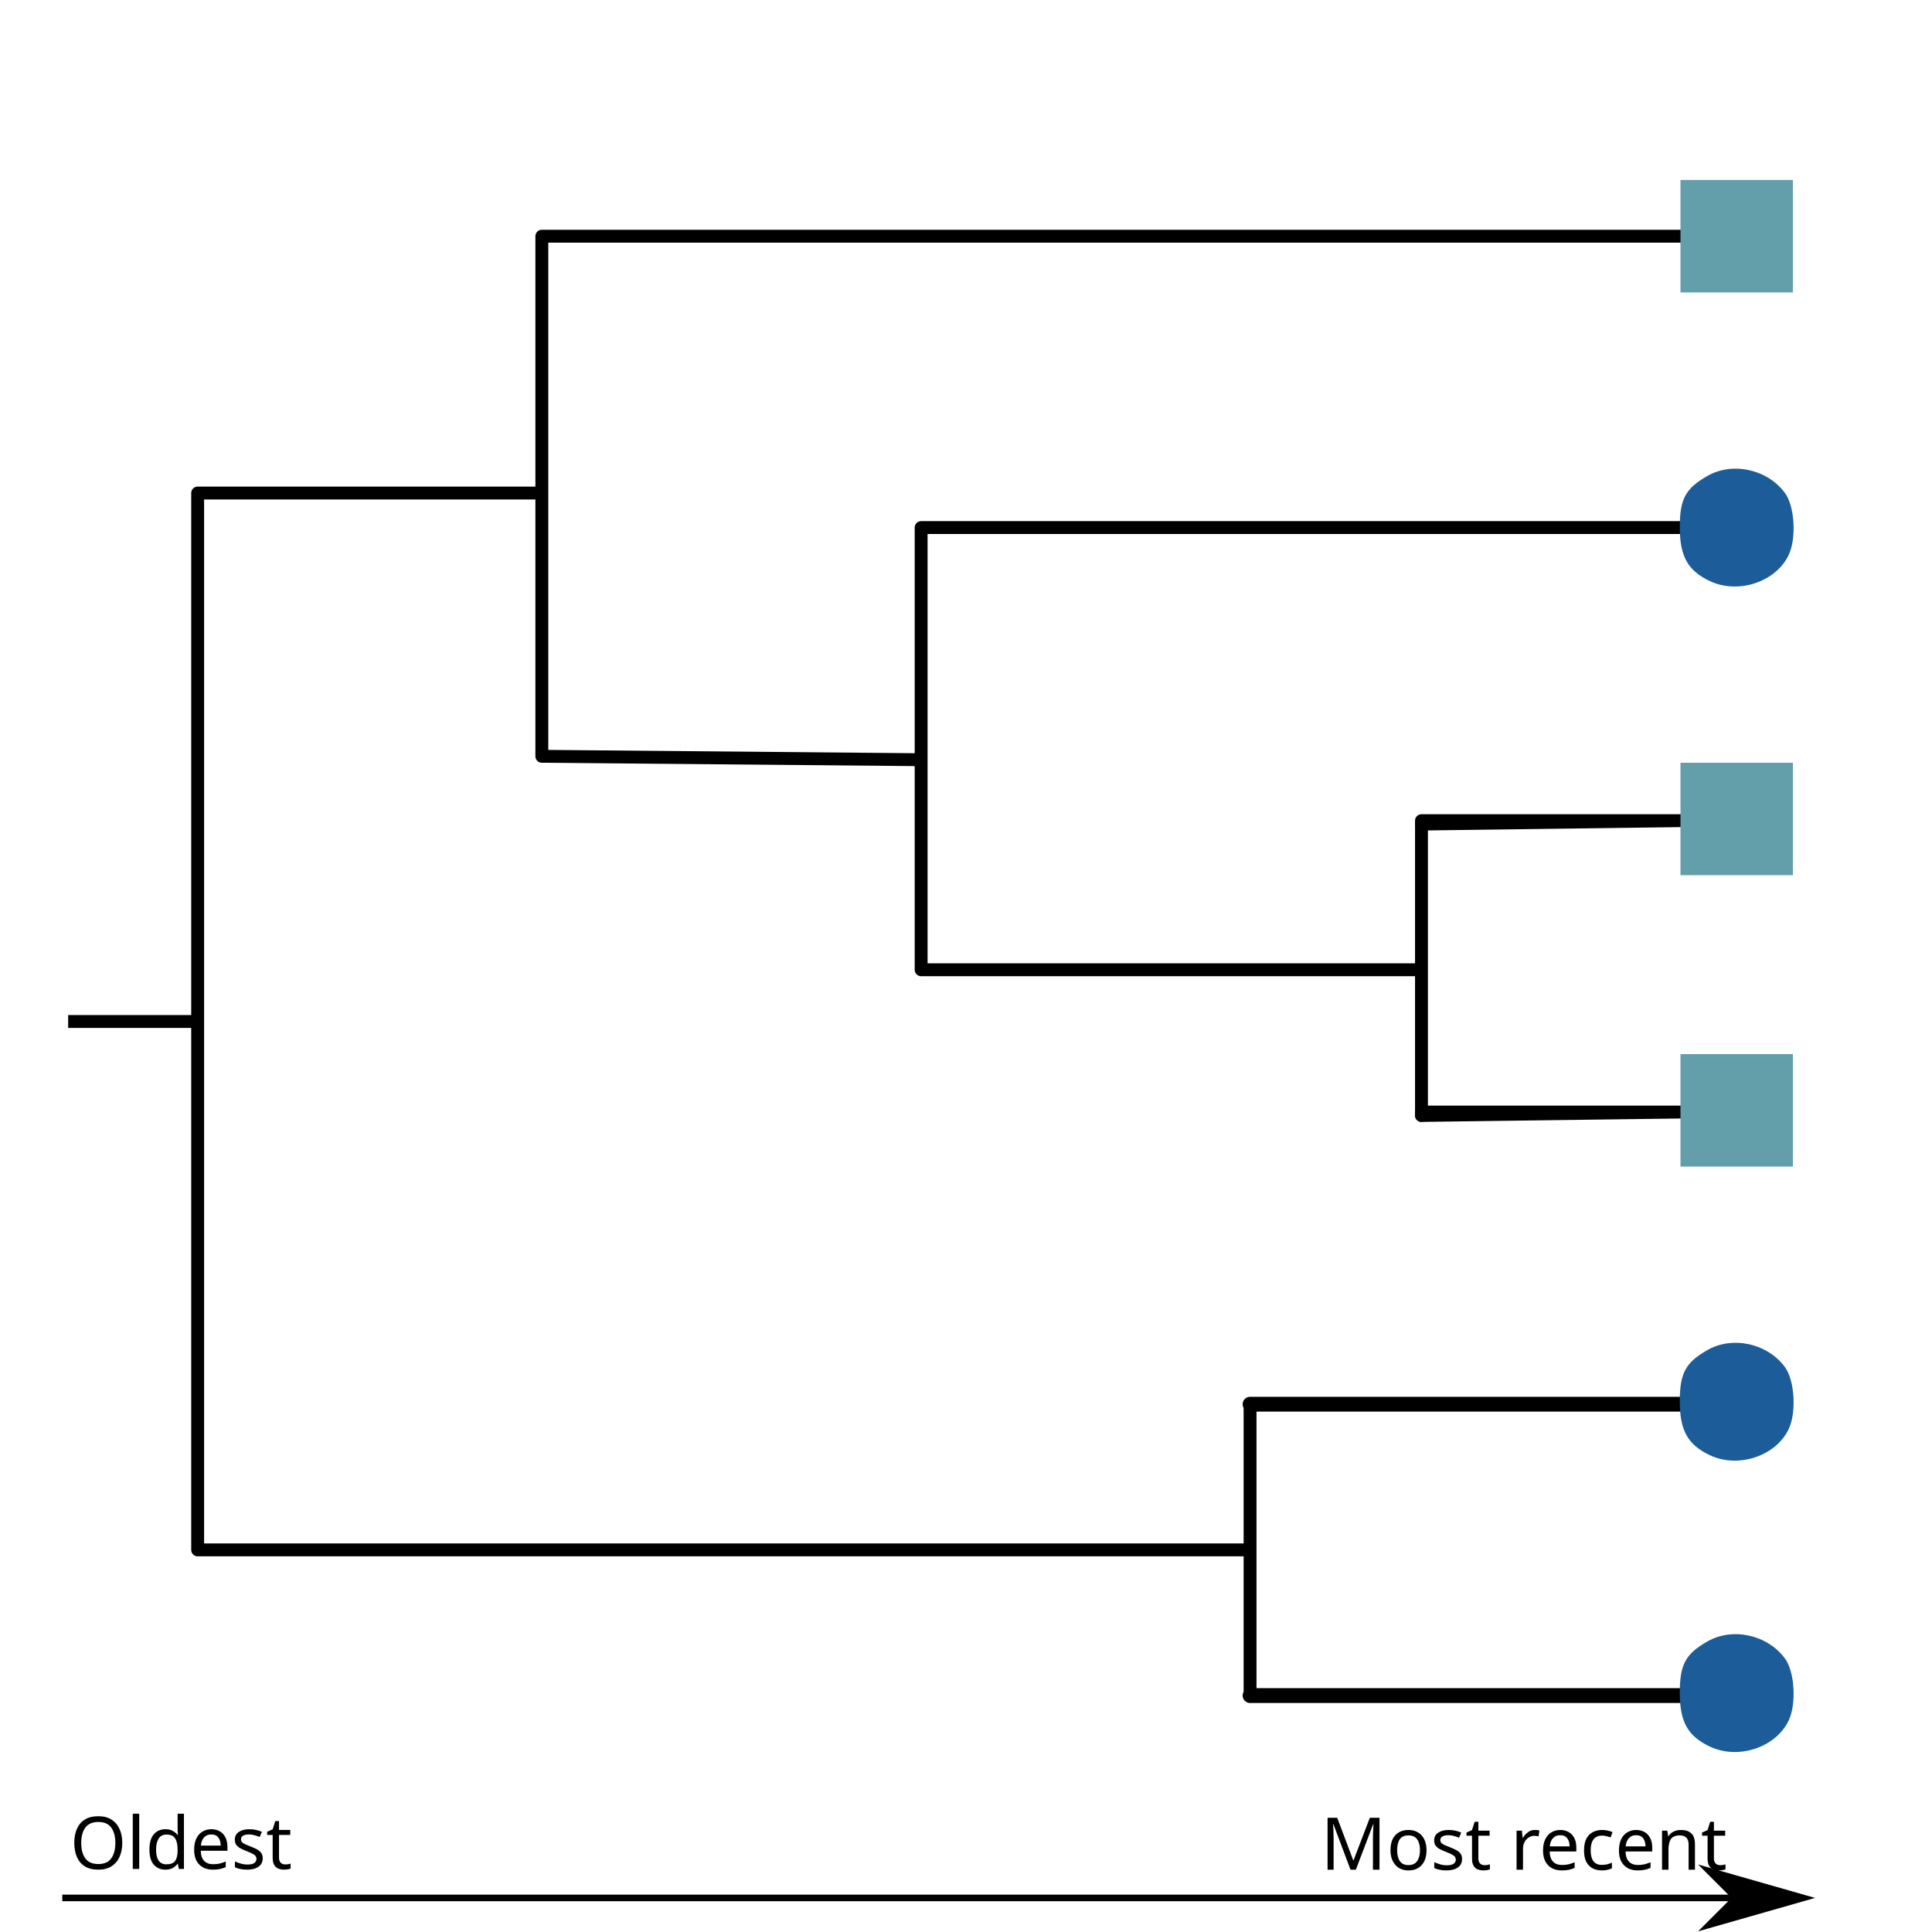
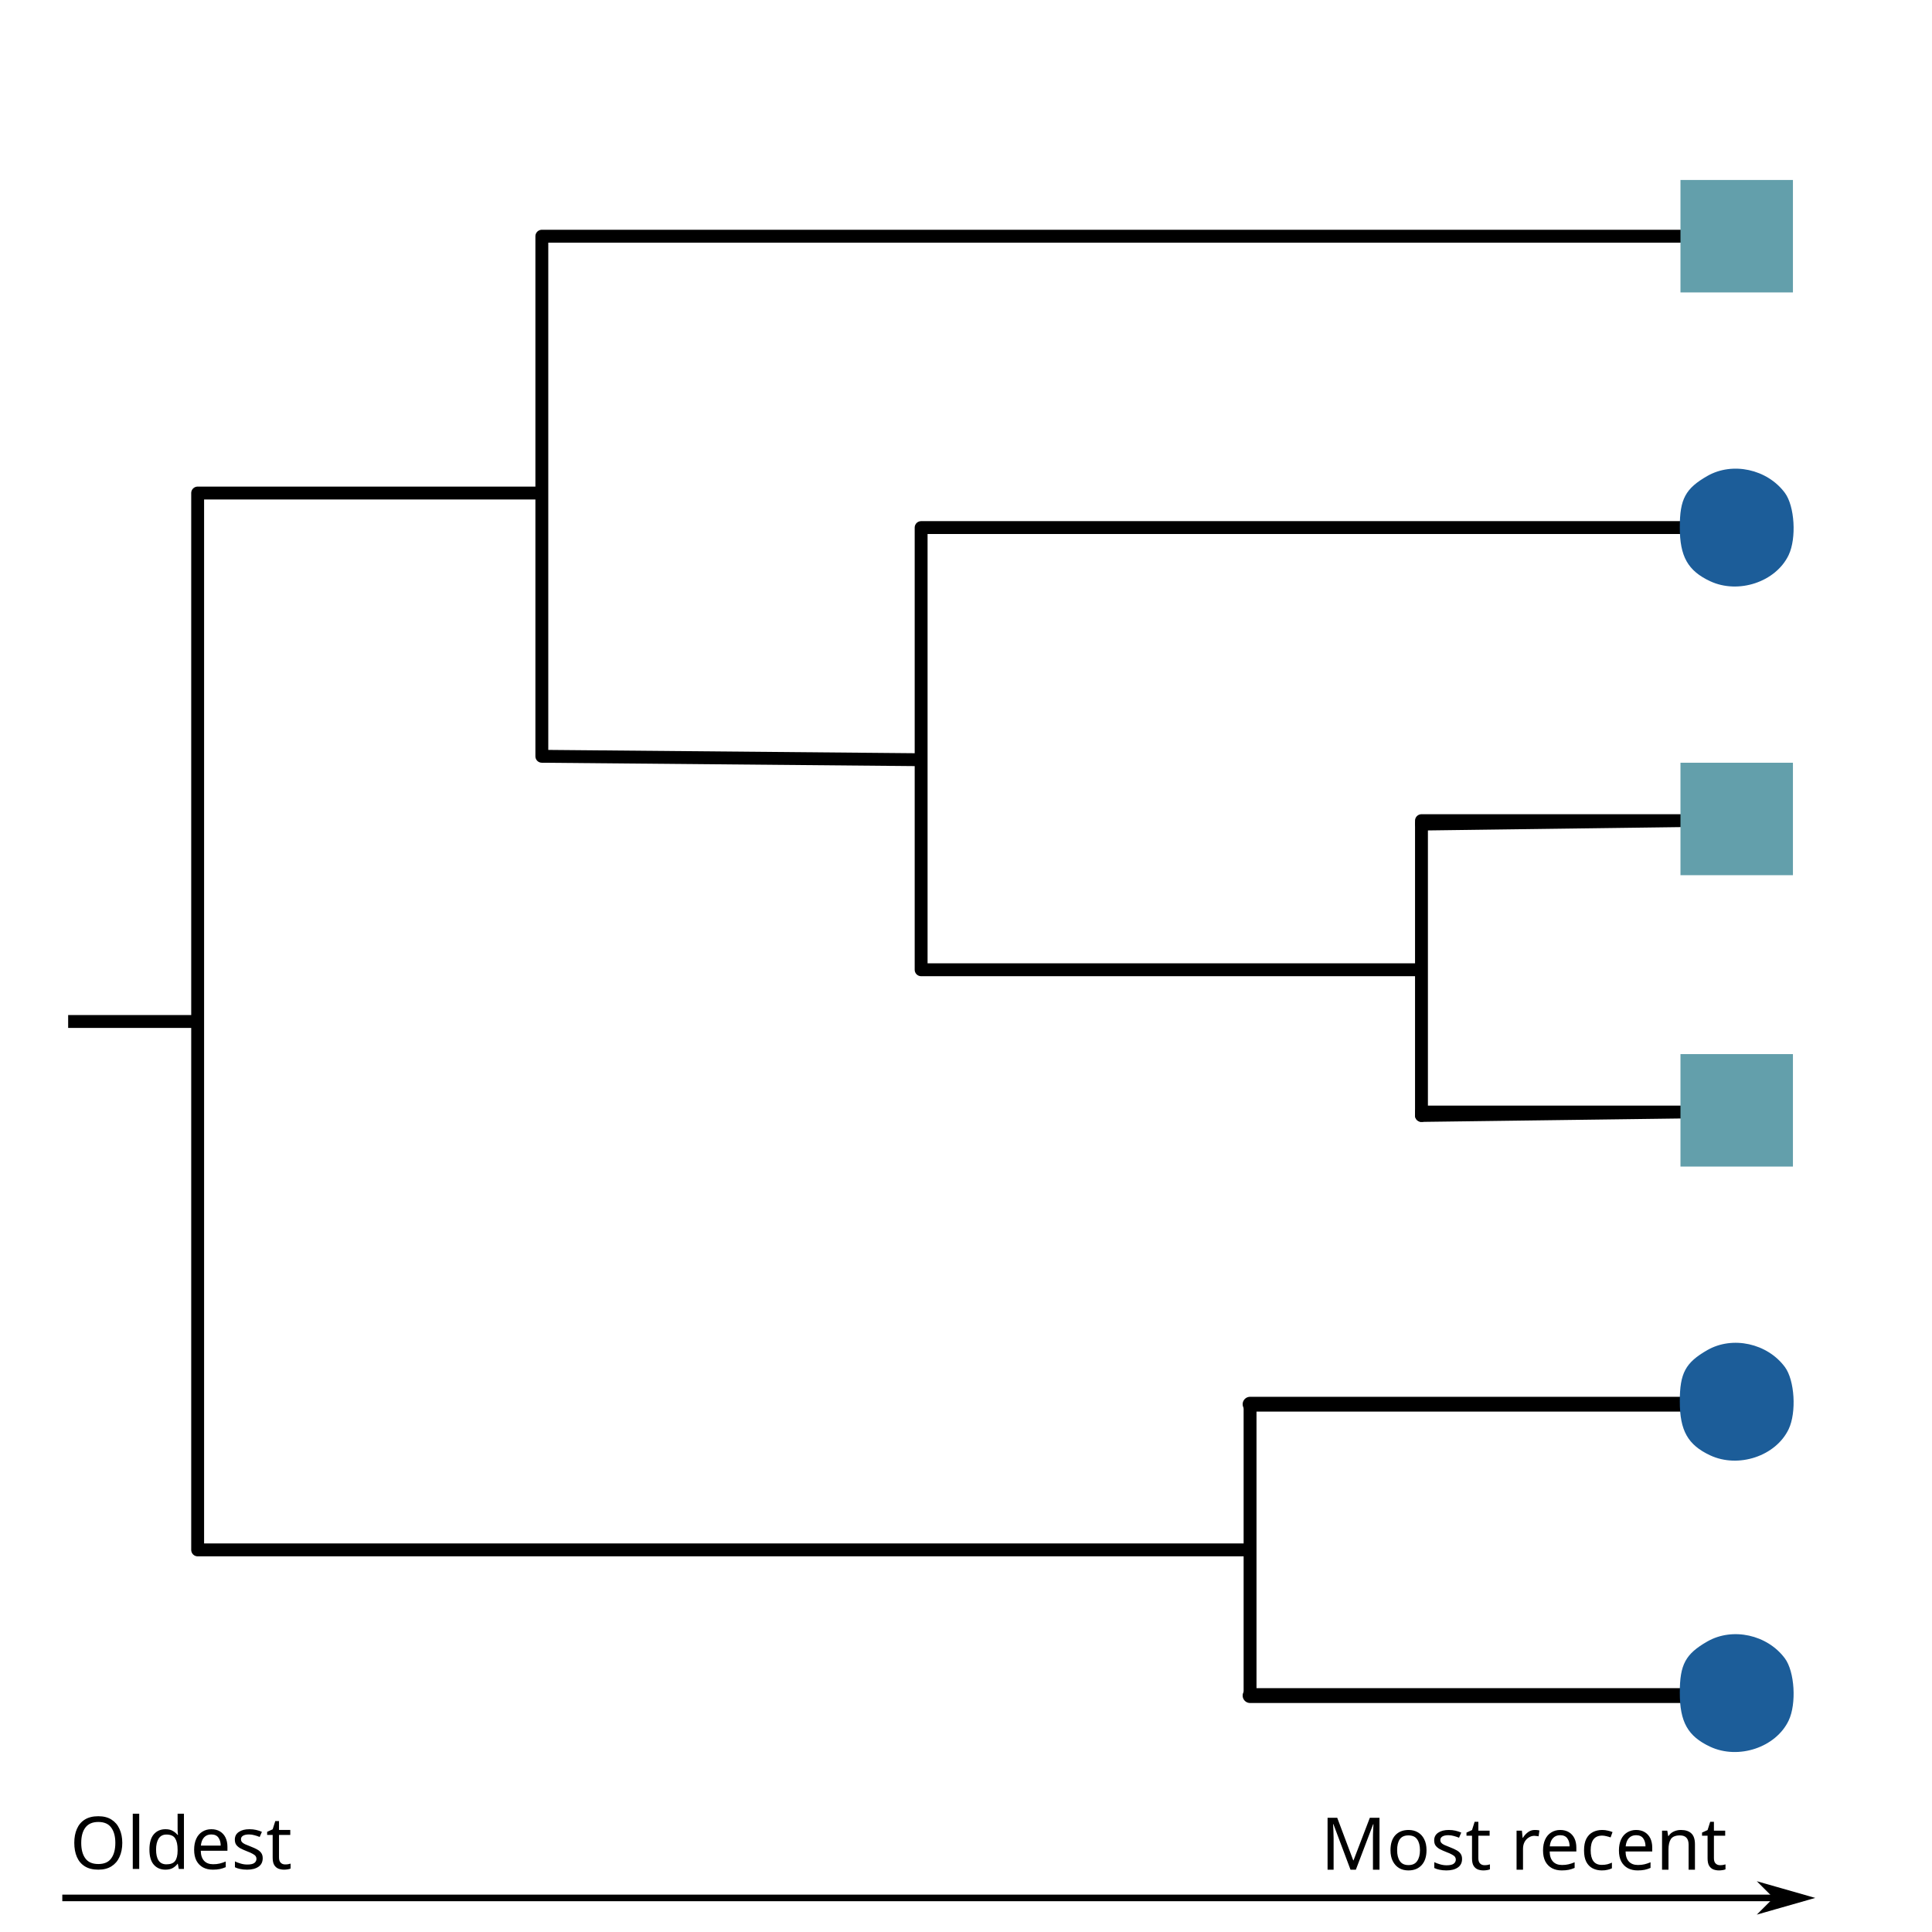
<svg xmlns="http://www.w3.org/2000/svg" width="300mm" height="300mm" viewBox="0 0 300 300" version="1.1" id="svg8" xml:space="preserve">
  <defs id="defs2">
+     <marker orient="auto" refY="0.0" refX="0.0" id="Arrow1Mstart" style="overflow:visible">
+       <path id="path1218" d="M 0.0,0.0 L 5.0,-5.0 L -12.5,0.0 L 5.0,5.0 L 0.0,0.0 z " style="fill-rule:evenodd;stroke:#000000;stroke-width:1pt;stroke-opacity:1;fill:#000000;fill-opacity:1" transform="scale(0.4) translate(10,0)" />
+     </marker>
    <marker orient="auto" refY="0.0" refX="0.0" id="marker1765" style="overflow:visible">
      <path id="path1763" d="M 0.0,0.0 L 5.0,-5.0 L -12.5,0.0 L 5.0,5.0 L 0.0,0.0 z " style="fill-rule:evenodd;stroke:#000000;stroke-width:1pt;stroke-opacity:1;fill:#000000;fill-opacity:1" transform="scale(0.8) translate(12.5,0)" />
    </marker>
    <marker orient="auto" refY="0.0" refX="0.0" id="StopS" style="overflow:visible">
      <path id="path1042" d="M 0.0,5.65 L 0.0,-5.65" style="fill:none;fill-opacity:0.75;fill-rule:evenodd;stroke:#000000;stroke-width:1pt;stroke-opacity:1" transform="scale(0.2)" />
    </marker>
    <marker orient="auto" refY="0.0" refX="0.0" id="StopM" style="overflow:visible">
      <path id="path1039" d="M 0.0,5.65 L 0.0,-5.65" style="fill:none;fill-opacity:0.75;fill-rule:evenodd;stroke:#000000;stroke-width:1pt;stroke-opacity:1" transform="scale(0.4)" />
    </marker>
    <marker orient="auto" refY="0.0" refX="0.0" id="Tail" style="overflow:visible">
      <g id="g915" transform="scale(-1.2)" style="stroke:#000000;stroke-opacity:1;fill:#000000;fill-opacity:1">
        <path id="path903" d="M -3.805,-3.959 L 0.544,0" style="fill:#000000;fill-rule:evenodd;stroke:#000000;stroke-width:0.8;stroke-linecap:round;stroke-opacity:1;fill-opacity:1" />
        <path id="path905" d="M -1.287,-3.959 L 3.062,0" style="fill:#000000;fill-rule:evenodd;stroke:#000000;stroke-width:0.8;stroke-linecap:round;stroke-opacity:1;fill-opacity:1" />
        <path id="path907" d="M 1.305,-3.959 L 5.654,0" style="fill:#000000;fill-rule:evenodd;stroke:#000000;stroke-width:0.8;stroke-linecap:round;stroke-opacity:1;fill-opacity:1" />
        <path id="path909" d="M -3.805,4.178 L 0.544,0.22" style="fill:#000000;fill-rule:evenodd;stroke:#000000;stroke-width:0.8;stroke-linecap:round;stroke-opacity:1;fill-opacity:1" />
        <path id="path911" d="M -1.287,4.178 L 3.062,0.22" style="fill:#000000;fill-rule:evenodd;stroke:#000000;stroke-width:0.8;stroke-linecap:round;stroke-opacity:1;fill-opacity:1" />
        <path id="path913" d="M 1.305,4.178 L 5.654,0.22" style="fill:#000000;fill-rule:evenodd;stroke:#000000;stroke-width:0.8;stroke-linecap:round;stroke-opacity:1;fill-opacity:1" />
      </g>
    </marker>
    <marker orient="auto" refY="0.0" refX="0.0" id="Arrow1Lstart" style="overflow:visible">
      <path id="path867" d="M 0.0,0.0 L 5.0,-5.0 L -12.5,0.0 L 5.0,5.0 L 0.0,0.0 z " style="fill-rule:evenodd;stroke:#000000;stroke-width:1pt;stroke-opacity:1;fill:#000000;fill-opacity:1" transform="scale(0.8) translate(12.5,0)" />
    </marker>
    <marker orient="auto" refY="0.0" refX="0.0" id="StopL" style="overflow:visible">
      <path id="path1036" d="M 0.0,5.65 L 0.0,-5.65" style="fill:none;fill-opacity:0.75;fill-rule:evenodd;stroke:#000000;stroke-width:1pt;stroke-opacity:1" transform="scale(0.8)" />
    </marker>
    <clipPath clipPathUnits="userSpaceOnUse" id="clipPath4344">
      <rect style="fill:#00ff00;fill-opacity:0.415;stroke:none;stroke-width:0.265;stroke-dasharray:none" id="rect4346" width="448.295" height="200.263" x="30.506" y="54.441" />
    </clipPath>
  </defs>
  <g id="layer1" transform="translate(0,3.000061)">
    <flowRoot xml:space="preserve" id="flowRoot18" style="font-style:normal;font-variant:normal;font-weight:500;font-stretch:normal;font-size:40px;line-height:1.25;font-family:'CMU Sans Serif';-inkscape-font-specification:'CMU Sans Serif, Medium';font-variant-ligatures:normal;font-variant-caps:normal;font-variant-numeric:normal;font-feature-settings:normal;text-align:start;letter-spacing:0px;word-spacing:0px;writing-mode:lr-tb;text-anchor:start;fill:#000000;fill-opacity:1;stroke:none">
      <flowRegion id="flowRegion20" style="font-style:normal;font-variant:normal;font-weight:500;font-stretch:normal;font-size:40px;font-family:'CMU Sans Serif';-inkscape-font-specification:'CMU Sans Serif, Medium';font-variant-ligatures:normal;font-variant-caps:normal;font-variant-numeric:normal;font-feature-settings:normal;text-align:start;writing-mode:lr-tb;text-anchor:start">
        <rect id="rect22" width="1310" height="318" x="354" y="142" style="font-style:normal;font-variant:normal;font-weight:500;font-stretch:normal;font-size:40px;font-family:'CMU Sans Serif';-inkscape-font-specification:'CMU Sans Serif, Medium';font-variant-ligatures:normal;font-variant-caps:normal;font-variant-numeric:normal;font-feature-settings:normal;text-align:start;writing-mode:lr-tb;text-anchor:start" />
      </flowRegion>
      <flowPara id="flowPara24" />
    </flowRoot>
    <flowRoot xml:space="preserve" id="flowRoot4050" style="font-style:normal;font-variant:normal;font-weight:500;font-stretch:normal;font-size:48px;line-height:1.25;font-family:'CMU Sans Serif';-inkscape-font-specification:'CMU Sans Serif, Medium';font-variant-ligatures:normal;font-variant-caps:normal;font-variant-numeric:normal;font-feature-settings:normal;text-align:start;letter-spacing:0px;word-spacing:0px;writing-mode:lr-tb;text-anchor:start;fill:#000000;fill-opacity:1;stroke:none">
      <flowRegion id="flowRegion4052">
        <rect id="rect4054" width="528" height="114" x="716" y="168" />
      </flowRegion>
      <flowPara id="flowPara4056" />
    </flowRoot>
    <path style="fill:none;stroke:#000000;stroke-width:2;stroke-linecap:butt;stroke-linejoin:round;stroke-miterlimit:4;stroke-dasharray:none;stroke-opacity:1" d="m 260.943,169.678 h -40.217 v 0.529 z" id="path5059" />
    <path style="fill:none;stroke:#000000;stroke-width:2.301;stroke-linecap:butt;stroke-linejoin:round;stroke-miterlimit:4;stroke-dasharray:none;stroke-opacity:1" d="m 265.547,215.045 h -71.438 z" id="path5061" />
    <path style="fill:none;stroke:#000000;stroke-width:2;stroke-linecap:butt;stroke-linejoin:round;stroke-miterlimit:4;stroke-dasharray:none;stroke-opacity:1" d="m 260.943,124.433 h -40.217 v 0.529 z" id="path5059-5" />
    <path style="fill:none;stroke:#000000;stroke-width:2.301;stroke-linecap:butt;stroke-linejoin:round;stroke-miterlimit:4;stroke-dasharray:none;stroke-opacity:1" d="m 265.547,260.29 h -71.438 z" id="path5061-1" />
    <path style="fill:none;stroke:#000000;stroke-width:2;stroke-linecap:butt;stroke-linejoin:round;stroke-miterlimit:4;stroke-dasharray:none;stroke-opacity:1" d="M 220.726,147.584 H 143.033 V 78.923 h 126.641" id="path5142-1" />
    <path style="fill:none;stroke:#000000;stroke-width:2;stroke-linecap:butt;stroke-linejoin:round;stroke-miterlimit:4;stroke-dasharray:none;stroke-opacity:1" d="M 142.875,114.967 84.137,114.437 V 33.679 H 269.674" id="path5180" />
    <path transform="translate(0,-3.000061)" style="fill:none;stroke:#000000;stroke-width:2;stroke-linecap:butt;stroke-linejoin:round;stroke-miterlimit:4;stroke-dasharray:none;stroke-opacity:1" d="m 220.726,127.962 v 45.245 z" id="path5100" />
    <path style="fill:none;stroke:#000000;stroke-width:2;stroke-linecap:butt;stroke-linejoin:round;stroke-opacity:1;stroke-miterlimit:4;stroke-dasharray:none" d="m 194.109,218.045 v 45.245" id="path5102" transform="translate(0,-3.000061)" />
    <path transform="translate(0,-3.000061)" style="fill:none;stroke:#000000;stroke-width:2;stroke-linecap:butt;stroke-linejoin:round;stroke-miterlimit:4;stroke-dasharray:none;stroke-opacity:1" d="M 84.387,76.559 H 30.692 V 240.667 H 194.109" id="path5221" />
    <path transform="translate(0,-3.000061)" style="fill:none;stroke:#000000;stroke-width:2;stroke-linecap:butt;stroke-linejoin:round;stroke-opacity:1;stroke-miterlimit:4;stroke-dasharray:none" d="M 30.692,158.613 H 10.583" id="path5238" />
    <path style="fill:#1c5d99;fill-opacity:0;stroke:#1c5d99;stroke-width:3.78;stroke-linecap:butt;stroke-linejoin:miter;stroke-miterlimit:4;stroke-dasharray:none;stroke-dashoffset:0;stroke-opacity:0;paint-order:normal" d="m 1008.54,1026.54 c -4.919,-1.508 -11.757,-5.801 -15.231,-9.56 -3.224,-3.489 -6.283,-10.606 -6.283,-14.617 v -3.003 H 860.216 c -69.745,0 -127.654,-0.324 -128.686,-0.72 -1.663,-0.638 -1.876,-5.566 -1.876,-43.291 V 912.78 H 683.992 638.329 v -3.558 -3.558 h 45.648 45.648 l 0.311,-42.401 0.311,-42.401 127.775,-0.302 127.775,-0.302 0.546,-2.663 c 0.3,-1.465 0.845,-4.531 1.211,-6.814 1.018,-6.356 4.681,-11.357 11.759,-16.057 8.806,-5.847 18.883,-7.608 28.107,-4.912 7.966,2.328 15.437,7.159 19.419,12.556 5.927,8.033 6.968,26.92 2.014,36.533 -11.792,22.883 -49.147,23.471 -59.579,0.939 -1.208,-2.609 -2.208,-6.212 -2.223,-8.006 l -0.026,-3.262 H 861.89 736.754 l 0.305,80.948 0.305,80.948 123.868,0.302 c 98.311,0.24 124.063,-0.005 124.813,-1.186 0.52,-0.818 0.965,-3.089 0.989,-5.046 0.22,-17.701 26.644,-30.46 45.683,-22.058 7.013,3.095 14.253,9.773 16.842,15.534 2.765,6.152 2.739,25.334 -0.041,30.965 -5.171,10.47 -16.389,17.526 -29.102,18.303 -4.34,0.265 -9.684,-0.067 -11.876,-0.74 z" id="path6051" transform="matrix(0.2645833,0,0,0.2645833,0,-3.000061)" />
    <path style="fill:#1c5d99;fill-opacity:0;stroke:#1c5d99;stroke-width:4.483;stroke-linecap:butt;stroke-linejoin:miter;stroke-miterlimit:4;stroke-dasharray:none;stroke-dashoffset:0;stroke-opacity:0;paint-order:normal" d="m 1008.54,1026.54 c -4.919,-1.508 -11.757,-5.801 -15.231,-9.56 -3.224,-3.489 -6.283,-10.606 -6.283,-14.617 v -3.003 H 860.216 c -69.745,0 -127.654,-0.324 -128.686,-0.72 -1.663,-0.638 -1.876,-5.566 -1.876,-43.291 V 912.78 H 683.992 638.329 v -3.558 -3.558 h 45.648 45.648 l 0.311,-42.401 0.311,-42.401 127.775,-0.302 127.775,-0.302 0.546,-2.663 c 0.3,-1.465 0.845,-4.531 1.211,-6.814 1.018,-6.356 4.681,-11.357 11.759,-16.057 8.806,-5.847 18.883,-7.608 28.107,-4.912 7.966,2.328 15.437,7.159 19.419,12.556 5.927,8.033 6.968,26.92 2.014,36.533 -11.792,22.883 -49.147,23.471 -59.579,0.939 -1.208,-2.609 -2.208,-6.212 -2.223,-8.006 l -0.026,-3.262 H 861.89 736.754 l 0.305,80.948 0.305,80.948 123.868,0.302 c 98.311,0.24 124.063,-0.005 124.813,-1.186 0.52,-0.818 0.965,-3.089 0.989,-5.046 0.22,-17.701 26.644,-30.46 45.683,-22.058 7.013,3.095 14.253,9.773 16.842,15.534 2.765,6.152 2.739,25.334 -0.041,30.965 -5.171,10.47 -16.389,17.526 -29.102,18.303 -4.34,0.265 -9.684,-0.067 -11.876,-0.74 z" id="path6071" transform="matrix(0.2645833,0,0,0.2645833,0,-3.000061)" />
    <path style="fill:#1c5d99;fill-opacity:0;stroke:#1c5d99;stroke-width:3.78;stroke-linecap:butt;stroke-linejoin:miter;stroke-miterlimit:4;stroke-dasharray:none;stroke-dashoffset:0;stroke-opacity:0;paint-order:normal" d="m 1006.587,1025.767 c -11.555,-4.137 -17.842,-11.261 -19.258,-21.825 l -0.613,-4.571 -128.234,-0.302 -128.234,-0.302 -0.311,-42.401 -0.311,-42.401 H 683.977 638.329 v -4.151 -4.151 h 45.648 45.648 l 0.311,-42.401 0.311,-42.401 127.67,-0.302 127.67,-0.302 1.304,-7.407 c 1.475,-8.38 3.528,-11.677 10.701,-17.182 12.703,-9.749 29.558,-9.488 43.537,0.674 13.32,9.683 15.077,37.032 3.169,49.318 -13.574,14.003 -37.656,14.533 -50.39,1.108 -3.724,-3.926 -6.883,-10.9 -6.883,-15.195 v -3.003 H 862.491 737.957 v 81.244 81.244 H 861.826 985.695 l 0.822,-5.634 c 2.24,-15.364 14.707,-25.35 31.94,-25.584 9.785,-0.133 18.87,3.422 25.38,9.932 5.302,5.302 7.317,10.453 8.091,20.676 1.237,16.354 -5.199,28.256 -18.449,34.117 -7.627,3.374 -19.359,3.898 -26.891,1.202 z" id="path6163" transform="matrix(0.2645833,0,0,0.2645833,0,-3.000061)" />
    <path style="fill:#1c5d99;fill-opacity:0;stroke:#1c5d99;stroke-width:4.483;stroke-linecap:butt;stroke-linejoin:miter;stroke-miterlimit:4;stroke-dasharray:none;stroke-dashoffset:0;stroke-opacity:0;paint-order:normal" d="m 1008.54,1026.54 c -4.919,-1.508 -11.757,-5.801 -15.231,-9.56 -3.224,-3.489 -6.283,-10.606 -6.283,-14.617 v -3.003 H 860.216 c -69.745,0 -127.654,-0.324 -128.686,-0.72 -1.663,-0.638 -1.876,-5.566 -1.876,-43.291 V 912.78 H 683.992 638.329 v -3.558 -3.558 h 45.648 45.648 l 0.311,-42.401 0.311,-42.401 127.775,-0.302 127.775,-0.302 0.546,-2.663 c 0.3,-1.465 0.845,-4.531 1.211,-6.814 1.018,-6.356 4.681,-11.357 11.759,-16.057 8.806,-5.847 18.883,-7.608 28.107,-4.912 7.966,2.328 15.437,7.159 19.419,12.556 5.927,8.033 6.968,26.92 2.014,36.533 -11.792,22.883 -49.147,23.471 -59.579,0.939 -1.208,-2.609 -2.208,-6.212 -2.223,-8.006 l -0.026,-3.262 H 861.89 736.754 l 0.305,80.948 0.305,80.948 123.868,0.302 c 98.311,0.24 124.063,-0.005 124.813,-1.186 0.52,-0.818 0.965,-3.089 0.989,-5.046 0.22,-17.701 26.644,-30.46 45.683,-22.058 7.013,3.095 14.253,9.773 16.842,15.534 2.765,6.152 2.739,25.334 -0.041,30.965 -5.171,10.47 -16.389,17.526 -29.102,18.303 -4.34,0.265 -9.684,-0.067 -11.876,-0.74 z" id="path6167" transform="matrix(0.2645833,0,0,0.2645833,0,-3.000061)" />
  </g>
  <g id="layer2" style="opacity:1">
    <rect transform="translate(0,3.000061)" id="rect4170" width="17.462" height="17.462" x="260.943" y="24.947" style="fill:#639fab;fill-opacity:1;stroke-width:0.265" />
    <path transform="translate(0,3.000061)" style="fill:#1c5d99;fill-opacity:1;stroke:none;stroke-width:0.529;stroke-opacity:1" d="m 265.547,222.982 c -3.46,-1.619 -4.71,-3.841 -4.71,-8.375 0,-4.388 0.877,-6.02 4.283,-7.968 3.909,-2.235 9.303,-1.057 12.037,2.63 1.52,2.049 1.824,7.037 0.589,9.641 -1.986,4.185 -7.805,6.128 -12.199,4.072 z" id="path4176" />
    <rect transform="translate(0,3.000061)" id="rect4170-8" width="17.462" height="17.462" x="260.943" y="115.437" style="fill:#639fab;fill-opacity:1;stroke-width:0.265" />
    <rect transform="translate(0,3.000061)" id="rect4170-0" width="17.462" height="17.462" x="260.943" y="160.682" style="fill:#639fab;fill-opacity:1;stroke-width:0.265" />
    <path transform="translate(0,3.000061)" style="fill:#1c5d99;fill-opacity:1;stroke:none;stroke-width:0.529;stroke-opacity:1" d="m 265.547,87.248 c -3.46,-1.619 -4.71,-3.841 -4.71,-8.375 0,-4.388 0.877,-6.02 4.283,-7.968 3.909,-2.235 9.303,-1.057 12.037,2.63 1.52,2.049 1.824,7.037 0.589,9.641 -1.986,4.185 -7.805,6.128 -12.199,4.072 z" id="path4176-1" />
    <path transform="translate(0,3.000061)" style="fill:#1c5d99;fill-opacity:1;stroke:none;stroke-width:0.529;stroke-opacity:1" d="m 265.547,268.227 c -3.46,-1.619 -4.71,-3.841 -4.71,-8.375 0,-4.388 0.877,-6.02 4.283,-7.968 3.909,-2.235 9.303,-1.057 12.037,2.63 1.52,2.049 1.824,7.037 0.589,9.641 -1.986,4.185 -7.805,6.128 -12.199,4.072 z" id="path4176-0" />
-     <path style="fill:none;stroke:#000000;stroke-width:1.022;stroke-linecap:butt;stroke-linejoin:miter;stroke-miterlimit:4;stroke-dasharray:none;stroke-opacity:1;marker-start:url(#Arrow1Lstart)" d="M 279.862,294.708 H 9.674" id="path1957" />
+     <path style="fill:none;stroke:#000000;stroke-width:1.022;stroke-linecap:butt;stroke-linejoin:miter;stroke-miterlimit:4;stroke-dasharray:none;stroke-opacity:1;marker-start:url(#Arrow1Mstart)" d="M 279.862,294.708 H 9.674" id="path1957" />
    <text xml:space="preserve" style="font-style:normal;font-variant:normal;font-weight:500;font-stretch:normal;font-size:11.289px;line-height:1.25;font-family:'CMU Sans Serif';-inkscape-font-specification:'CMU Sans Serif, Medium';font-variant-ligatures:normal;font-variant-caps:normal;font-variant-numeric:normal;font-feature-settings:normal;text-align:start;letter-spacing:0px;word-spacing:0px;writing-mode:lr-tb;text-anchor:start;fill:#000000;fill-opacity:1;stroke:none;stroke-width:0.265" x="10.848" y="290.21" id="text2825">
      <tspan id="tspan2823" x="10.848" y="290.21" style="font-style:normal;font-variant:normal;font-weight:500;font-stretch:normal;font-size:11.289px;font-family:'CMU Sans Serif';-inkscape-font-specification:'CMU Sans Serif, Medium';font-variant-ligatures:normal;font-variant-caps:normal;font-variant-numeric:normal;font-feature-settings:normal;text-align:start;writing-mode:lr-tb;text-anchor:start;stroke-width:0.265">Oldest</tspan>
    </text>
    <text xml:space="preserve" style="font-style:normal;font-variant:normal;font-weight:500;font-stretch:normal;font-size:11.289px;line-height:1.25;font-family:'CMU Sans Serif';-inkscape-font-specification:'CMU Sans Serif, Medium';font-variant-ligatures:normal;font-variant-caps:normal;font-variant-numeric:normal;font-feature-settings:normal;text-align:start;letter-spacing:0px;word-spacing:0px;writing-mode:lr-tb;text-anchor:start;fill:#000000;fill-opacity:1;stroke:none;stroke-width:0.265" x="205.052" y="290.332" id="text2829">
      <tspan id="tspan2827" x="205.052" y="290.332" style="font-style:normal;font-variant:normal;font-weight:500;font-stretch:normal;font-size:11.289px;font-family:'CMU Sans Serif';-inkscape-font-specification:'CMU Sans Serif, Medium';font-variant-ligatures:normal;font-variant-caps:normal;font-variant-numeric:normal;font-feature-settings:normal;text-align:start;writing-mode:lr-tb;text-anchor:start;stroke-width:0.265">Most recent</tspan>
    </text>
  </g>
  <path style="fill:#1c5d99;fill-opacity:0;stroke:#1c5d99;stroke-width:5.316;stroke-linecap:butt;stroke-linejoin:miter;stroke-miterlimit:4;stroke-dasharray:none;stroke-dashoffset:0;stroke-opacity:0;paint-order:normal" d="m 1007.621,342.187 c -6.186,-1.793 -14.937,-8.485 -17.405,-13.31 -1.272,-2.486 -2.579,-6.889 -2.905,-9.785 l -0.593,-5.265 H 812.523 638.329 v -4.147 -4.147 l 174.052,-0.3 174.052,-0.3 0.312,-2.965 c 1.145,-10.9 9.069,-20.457 20.069,-24.205 16.664,-5.678 36.48,1.95 42.499,16.358 3.031,7.255 3.586,19.271 1.26,27.273 -4.701,16.171 -24.997,25.997 -42.951,20.794 z" id="path6019" transform="scale(0.2645833)" />
  <path style="fill:#1c5d99;fill-opacity:0;stroke:#1c5d99;stroke-width:5.316;stroke-linecap:butt;stroke-linejoin:miter;stroke-miterlimit:4;stroke-dasharray:none;stroke-dashoffset:0;stroke-opacity:0;paint-order:normal" d="m 1007.621,342.187 c -6.186,-1.793 -14.937,-8.485 -17.405,-13.31 -1.272,-2.486 -2.579,-6.889 -2.905,-9.785 l -0.593,-5.265 H 812.523 638.329 v -4.147 -4.147 l 174.052,-0.3 174.052,-0.3 0.312,-2.965 c 1.145,-10.9 9.069,-20.457 20.069,-24.205 16.664,-5.678 36.48,1.95 42.499,16.358 3.031,7.255 3.586,19.271 1.26,27.273 -4.701,16.171 -24.997,25.997 -42.951,20.794 z" id="path6021" transform="scale(0.2645833)" />
  <path style="fill:#1c5d99;fill-opacity:0;stroke:#1c5d99;stroke-width:5.316;stroke-linecap:butt;stroke-linejoin:miter;stroke-miterlimit:4;stroke-dasharray:none;stroke-dashoffset:0;stroke-opacity:0;paint-order:normal" d="m 1007.621,342.187 c -6.186,-1.793 -14.937,-8.485 -17.405,-13.31 -1.272,-2.486 -2.579,-6.889 -2.905,-9.785 l -0.593,-5.265 H 812.523 638.329 v -4.147 -4.147 l 174.052,-0.3 174.052,-0.3 0.312,-2.965 c 1.145,-10.9 9.069,-20.457 20.069,-24.205 16.664,-5.678 36.48,1.95 42.499,16.358 3.031,7.255 3.586,19.271 1.26,27.273 -4.701,16.171 -24.997,25.997 -42.951,20.794 z" id="path6023" transform="scale(0.2645833)" />
  <path style="fill:#1c5d99;fill-opacity:0;stroke:#1c5d99;stroke-width:5.316;stroke-linecap:butt;stroke-linejoin:miter;stroke-miterlimit:4;stroke-dasharray:none;stroke-dashoffset:0;stroke-opacity:0;paint-order:normal" d="m 1007.621,342.187 c -6.186,-1.793 -14.937,-8.485 -17.405,-13.31 -1.272,-2.486 -2.579,-6.889 -2.905,-9.785 l -0.593,-5.265 H 812.523 638.329 v -4.147 -4.147 l 174.052,-0.3 174.052,-0.3 0.312,-2.965 c 1.145,-10.9 9.069,-20.457 20.069,-24.205 16.664,-5.678 36.48,1.95 42.499,16.358 3.031,7.255 3.586,19.271 1.26,27.273 -4.701,16.171 -24.997,25.997 -42.951,20.794 z" id="path6025" transform="scale(0.2645833)" />
  <path style="fill:#1c5d99;fill-opacity:0;stroke:#1c5d99;stroke-width:5.316;stroke-linecap:butt;stroke-linejoin:miter;stroke-miterlimit:4;stroke-dasharray:none;stroke-dashoffset:0;stroke-opacity:0;paint-order:normal" d="m 1007.621,342.187 c -6.186,-1.793 -14.937,-8.485 -17.405,-13.31 -1.272,-2.486 -2.579,-6.889 -2.905,-9.785 l -0.593,-5.265 H 812.523 638.329 v -4.147 -4.147 l 174.052,-0.3 174.052,-0.3 0.312,-2.965 c 1.145,-10.9 9.069,-20.457 20.069,-24.205 16.664,-5.678 36.48,1.95 42.499,16.358 3.031,7.255 3.586,19.271 1.26,27.273 -4.701,16.171 -24.997,25.997 -42.951,20.794 z" id="path6027" transform="scale(0.2645833)" />
  <path style="fill:#1c5d99;fill-opacity:0;stroke:#1c5d99;stroke-width:5.316;stroke-linecap:butt;stroke-linejoin:miter;stroke-miterlimit:4;stroke-dasharray:none;stroke-dashoffset:0;stroke-opacity:0;paint-order:normal" d="m 1007.621,342.187 c -6.186,-1.793 -14.937,-8.485 -17.405,-13.31 -1.272,-2.486 -2.579,-6.889 -2.905,-9.785 l -0.593,-5.265 H 812.523 638.329 v -4.147 -4.147 l 174.052,-0.3 174.052,-0.3 0.312,-2.965 c 1.145,-10.9 9.069,-20.457 20.069,-24.205 16.664,-5.678 36.48,1.95 42.499,16.358 3.031,7.255 3.586,19.271 1.26,27.273 -4.701,16.171 -24.997,25.997 -42.951,20.794 z" id="path6029" transform="scale(0.2645833)" />
  <path style="fill:#1c5d99;fill-opacity:0;stroke:#1c5d99;stroke-width:5.316;stroke-linecap:butt;stroke-linejoin:miter;stroke-miterlimit:4;stroke-dasharray:none;stroke-dashoffset:0;stroke-opacity:0;paint-order:normal" d="m 1007.621,342.187 c -6.186,-1.793 -14.937,-8.485 -17.405,-13.31 -1.272,-2.486 -2.579,-6.889 -2.905,-9.785 l -0.593,-5.265 H 812.523 638.329 v -4.147 -4.147 l 174.052,-0.3 174.052,-0.3 0.312,-2.965 c 1.145,-10.9 9.069,-20.457 20.069,-24.205 16.664,-5.678 36.48,1.95 42.499,16.358 3.031,7.255 3.586,19.271 1.26,27.273 -4.701,16.171 -24.997,25.997 -42.951,20.794 z" id="path6031" transform="scale(0.2645833)" />
  <path style="fill:#1c5d99;fill-opacity:0;stroke:#1c5d99;stroke-width:5.316;stroke-linecap:butt;stroke-linejoin:miter;stroke-miterlimit:4;stroke-dasharray:none;stroke-dashoffset:0;stroke-opacity:0;paint-order:normal" d="m 1007.621,342.187 c -6.186,-1.793 -14.937,-8.485 -17.405,-13.31 -1.272,-2.486 -2.579,-6.889 -2.905,-9.785 l -0.593,-5.265 H 812.523 638.329 v -4.147 -4.147 l 174.052,-0.3 174.052,-0.3 0.312,-2.965 c 1.145,-10.9 9.069,-20.457 20.069,-24.205 16.664,-5.678 36.48,1.95 42.499,16.358 3.031,7.255 3.586,19.271 1.26,27.273 -4.701,16.171 -24.997,25.997 -42.951,20.794 z" id="path6033" transform="scale(0.2645833)" />
  <path style="fill:#1c5d99;fill-opacity:0;stroke:#1c5d99;stroke-width:3.78;stroke-linecap:butt;stroke-linejoin:miter;stroke-miterlimit:4;stroke-dasharray:none;stroke-dashoffset:0;stroke-opacity:0;paint-order:normal" d="m 1007.621,342.187 c -6.186,-1.793 -14.937,-8.485 -17.405,-13.31 -1.272,-2.486 -2.579,-6.889 -2.905,-9.785 l -0.593,-5.265 H 812.523 638.329 v -4.147 -4.147 l 174.052,-0.3 174.052,-0.3 0.312,-2.965 c 1.145,-10.9 9.069,-20.457 20.069,-24.205 16.664,-5.678 36.48,1.95 42.499,16.358 3.031,7.255 3.586,19.271 1.26,27.273 -4.701,16.171 -24.997,25.997 -42.951,20.794 z" id="path6035" transform="scale(0.2645833)" />
  <path style="fill:#1c5d99;fill-opacity:0;stroke:#1c5d99;stroke-width:4.483;stroke-linecap:butt;stroke-linejoin:miter;stroke-miterlimit:4;stroke-dasharray:none;stroke-dashoffset:0;stroke-opacity:0;paint-order:normal" d="M 634.771,999.361 V 916.338 H 398.939 c -227.937,0 -284.171,-0.492 -287.446,-2.515 -1.256,-0.776 -1.617,-29.849 -1.916,-154.592 L 109.209,605.594 H 73.107 37.005 v -6.523 -6.523 h 36.092 36.092 l 0.379,-153.494 c 0.209,-84.422 0.646,-153.749 0.972,-154.061 0.326,-0.312 45.536,-0.96 100.467,-1.44 l 99.874,-0.873 0.347,-73.423 c 0.278,-58.924 0.653,-73.613 1.899,-74.382 3.146,-1.943 44.182,-2.512 181.288,-2.512 H 634.771 V 93.223 c 0,-38.349 0.048,-39.139 2.372,-39.139 2.329,0 2.372,0.791 2.372,43.884 V 141.851 H 812.677 985.84 V 123.467 105.084 h 33.209 33.209 v 33.802 33.802 h -33.209 -33.209 V 157.862 143.037 H 812.677 639.515 v 81.244 81.244 h 172.997 172.997 l 0.695,-5.866 c 0.957,-8.081 3.5,-12.442 10.053,-17.241 14.789,-10.83 33.555,-10.259 46.54,1.415 7.61,6.842 10.052,13.274 10.038,26.436 -0.012,11.823 -2.764,18.858 -9.789,25.026 -7.434,6.527 -13.825,8.752 -25.183,8.765 -8.97,0.011 -10.782,-0.376 -16.433,-3.507 -9.913,-5.491 -15.59,-14.085 -15.59,-23.602 V 313.827 H 812.677 639.515 v 124.535 124.535 h 94.291 94.291 l 0.018,-41.215 c 0.009,-22.731 0.503,-41.981 1.099,-42.924 1.876,-2.964 15.053,-3.505 86.946,-3.568 l 69.68,-0.061 v -14.233 -14.233 h 33.209 33.209 v 33.802 33.802 h -33.209 -33.209 V 501.166 488.063 l -61.378,0.687 c -33.758,0.378 -66.315,0.987 -72.349,1.353 l -10.971,0.667 v 77.575 77.575 h 72.349 72.349 v -13.64 -13.64 h 33.209 33.209 v 33.209 33.209 h -33.209 -33.209 V 671.884 658.709 l -40.622,0.842 c -72.689,1.507 -113.252,1.385 -114.986,-0.347 -1.193,-1.191 -1.62,-10.811 -1.883,-42.401 l -0.341,-40.861 h -94.246 -94.246 v 168.404 168.404 l 45.366,0.325 45.366,0.325 -45.366,0.282 -45.366,0.282 v 84.209 c 0,83.418 -0.022,84.209 -2.372,84.209 -2.349,0 -2.372,-0.791 -2.372,-83.023 z m 0,-259.66 V 576.11 l -47.994,-0.38 c -44.185,-0.35 -48.162,-0.548 -50.11,-2.497 -1.964,-1.965 -2.144,-6.369 -2.492,-61.24 l -0.375,-59.123 -46.474,-0.695 c -177.712,-2.659 -171.461,-2.489 -173.678,-4.706 -1.923,-1.922 -2.1,-7.512 -2.428,-76.752 l -0.354,-74.679 h -94.233 -94.233 v 303.627 303.627 h 256.186 256.186 z m 0,-300.153 v -123.349 h -43.884 -43.884 v 123.349 123.349 h 43.884 43.884 z m -100.604,-66.914 c 0.211,-36.802 0.65,-67.171 0.976,-67.486 0.326,-0.315 22.876,-0.964 50.11,-1.443 l 49.517,-0.871 V 224.122 145.409 H 479.992 325.213 V 291.292 437.176 l 22.238,0.171 c 24.733,0.19 147.811,1.604 171.296,1.968 l 15.035,0.233 z m 451.673,-62.958 v -2.965 H 812.677 639.515 v 2.965 2.965 h 173.162 173.162 z" id="path6037" transform="scale(0.2645833)" />
  <path style="fill:#1c5d99;fill-opacity:0;stroke:#1c5d99;stroke-width:4.483;stroke-linecap:butt;stroke-linejoin:miter;stroke-miterlimit:4;stroke-dasharray:none;stroke-dashoffset:0;stroke-opacity:0;paint-order:normal" d="M 634.771,999.361 V 916.338 H 398.939 c -227.937,0 -284.171,-0.492 -287.446,-2.515 -1.256,-0.776 -1.617,-29.849 -1.916,-154.592 L 109.209,605.594 H 73.107 37.005 v -6.523 -6.523 h 36.092 36.092 l 0.379,-153.494 c 0.209,-84.422 0.646,-153.749 0.972,-154.061 0.326,-0.312 45.536,-0.96 100.467,-1.44 l 99.874,-0.873 0.347,-73.423 c 0.278,-58.924 0.653,-73.613 1.899,-74.382 3.146,-1.943 44.182,-2.512 181.288,-2.512 H 634.771 V 93.223 c 0,-38.349 0.048,-39.139 2.372,-39.139 2.329,0 2.372,0.791 2.372,43.884 V 141.851 H 812.677 985.84 V 123.467 105.084 h 33.209 33.209 v 33.802 33.802 h -33.209 -33.209 V 157.862 143.037 H 812.677 639.515 v 81.244 81.244 h 172.997 172.997 l 0.695,-5.866 c 0.957,-8.081 3.5,-12.442 10.053,-17.241 14.789,-10.83 33.555,-10.259 46.54,1.415 7.61,6.842 10.052,13.274 10.038,26.436 -0.012,11.823 -2.764,18.858 -9.789,25.026 -7.434,6.527 -13.825,8.752 -25.183,8.765 -8.97,0.011 -10.782,-0.376 -16.433,-3.507 -9.913,-5.491 -15.59,-14.085 -15.59,-23.602 V 313.827 H 812.677 639.515 v 124.535 124.535 h 94.291 94.291 l 0.018,-41.215 c 0.009,-22.731 0.503,-41.981 1.099,-42.924 1.876,-2.964 15.053,-3.505 86.946,-3.568 l 69.68,-0.061 v -14.233 -14.233 h 33.209 33.209 v 33.802 33.802 h -33.209 -33.209 V 501.166 488.063 l -61.378,0.687 c -33.758,0.378 -66.315,0.987 -72.349,1.353 l -10.971,0.667 v 77.575 77.575 h 72.349 72.349 v -13.64 -13.64 h 33.209 33.209 v 33.209 33.209 h -33.209 -33.209 V 671.884 658.709 l -40.622,0.842 c -72.689,1.507 -113.252,1.385 -114.986,-0.347 -1.193,-1.191 -1.62,-10.811 -1.883,-42.401 l -0.341,-40.861 h -94.246 -94.246 v 168.404 168.404 l 45.366,0.325 45.366,0.325 -45.366,0.282 -45.366,0.282 v 84.209 c 0,83.418 -0.022,84.209 -2.372,84.209 -2.349,0 -2.372,-0.791 -2.372,-83.023 z m 0,-259.66 V 576.11 l -47.994,-0.38 c -44.185,-0.35 -48.162,-0.548 -50.11,-2.497 -1.964,-1.965 -2.144,-6.369 -2.492,-61.24 l -0.375,-59.123 -46.474,-0.695 c -177.712,-2.659 -171.461,-2.489 -173.678,-4.706 -1.923,-1.922 -2.1,-7.512 -2.428,-76.752 l -0.354,-74.679 h -94.233 -94.233 v 303.627 303.627 h 256.186 256.186 z m 0,-300.153 v -123.349 h -43.884 -43.884 v 123.349 123.349 h 43.884 43.884 z m -100.604,-66.914 c 0.211,-36.802 0.65,-67.171 0.976,-67.486 0.326,-0.315 22.876,-0.964 50.11,-1.443 l 49.517,-0.871 V 224.122 145.409 H 479.992 325.213 V 291.292 437.176 l 22.238,0.171 c 24.733,0.19 147.811,1.604 171.296,1.968 l 15.035,0.233 z m 451.673,-62.958 v -2.965 H 812.677 639.515 v 2.965 2.965 h 173.162 173.162 z" id="path6039" transform="scale(0.2645833)" />
  <path style="fill:#1c5d99;fill-opacity:0;stroke:#1c5d99;stroke-width:4.483;stroke-linecap:butt;stroke-linejoin:miter;stroke-miterlimit:4;stroke-dasharray:none;stroke-dashoffset:0;stroke-opacity:0;paint-order:normal" d="M 634.771,999.361 V 916.338 H 398.939 c -227.937,0 -284.171,-0.492 -287.446,-2.515 -1.256,-0.776 -1.617,-29.849 -1.916,-154.592 L 109.209,605.594 H 73.107 37.005 v -6.523 -6.523 h 36.092 36.092 l 0.379,-153.494 c 0.209,-84.422 0.646,-153.749 0.972,-154.061 0.326,-0.312 45.536,-0.96 100.467,-1.44 l 99.874,-0.873 0.347,-73.423 c 0.278,-58.924 0.653,-73.613 1.899,-74.382 3.146,-1.943 44.182,-2.512 181.288,-2.512 H 634.771 V 93.223 c 0,-38.349 0.048,-39.139 2.372,-39.139 2.329,0 2.372,0.791 2.372,43.884 V 141.851 H 812.677 985.84 V 123.467 105.084 h 33.209 33.209 v 33.802 33.802 h -33.209 -33.209 V 157.862 143.037 H 812.677 639.515 v 81.244 81.244 h 172.997 172.997 l 0.695,-5.866 c 0.957,-8.081 3.5,-12.442 10.053,-17.241 14.789,-10.83 33.555,-10.259 46.54,1.415 7.61,6.842 10.052,13.274 10.038,26.436 -0.012,11.823 -2.764,18.858 -9.789,25.026 -7.434,6.527 -13.825,8.752 -25.183,8.765 -8.97,0.011 -10.782,-0.376 -16.433,-3.507 -9.913,-5.491 -15.59,-14.085 -15.59,-23.602 V 313.827 H 812.677 639.515 v 124.535 124.535 h 94.291 94.291 l 0.018,-41.215 c 0.009,-22.731 0.503,-41.981 1.099,-42.924 1.876,-2.964 15.053,-3.505 86.946,-3.568 l 69.68,-0.061 v -14.233 -14.233 h 33.209 33.209 v 33.802 33.802 h -33.209 -33.209 V 501.166 488.063 l -61.378,0.687 c -33.758,0.378 -66.315,0.987 -72.349,1.353 l -10.971,0.667 v 77.575 77.575 h 72.349 72.349 v -13.64 -13.64 h 33.209 33.209 v 33.209 33.209 h -33.209 -33.209 V 671.884 658.709 l -40.622,0.842 c -72.689,1.507 -113.252,1.385 -114.986,-0.347 -1.193,-1.191 -1.62,-10.811 -1.883,-42.401 l -0.341,-40.861 h -94.246 -94.246 v 168.404 168.404 l 45.366,0.325 45.366,0.325 -45.366,0.282 -45.366,0.282 v 84.209 c 0,83.418 -0.022,84.209 -2.372,84.209 -2.349,0 -2.372,-0.791 -2.372,-83.023 z m 0,-259.66 V 576.11 l -47.994,-0.38 c -44.185,-0.35 -48.162,-0.548 -50.11,-2.497 -1.964,-1.965 -2.144,-6.369 -2.492,-61.24 l -0.375,-59.123 -46.474,-0.695 c -177.712,-2.659 -171.461,-2.489 -173.678,-4.706 -1.923,-1.922 -2.1,-7.512 -2.428,-76.752 l -0.354,-74.679 h -94.233 -94.233 v 303.627 303.627 h 256.186 256.186 z m 0,-300.153 v -123.349 h -43.884 -43.884 v 123.349 123.349 h 43.884 43.884 z m -100.604,-66.914 c 0.211,-36.802 0.65,-67.171 0.976,-67.486 0.326,-0.315 22.876,-0.964 50.11,-1.443 l 49.517,-0.871 V 224.122 145.409 H 479.992 325.213 V 291.292 437.176 l 22.238,0.171 c 24.733,0.19 147.811,1.604 171.296,1.968 l 15.035,0.233 z m 451.673,-62.958 v -2.965 H 812.677 639.515 v 2.965 2.965 h 173.162 173.162 z" id="path6041" transform="scale(0.2645833)" />
  <path style="fill:#1c5d99;fill-opacity:0;stroke:#1c5d99;stroke-width:4.483;stroke-linecap:butt;stroke-linejoin:miter;stroke-miterlimit:4;stroke-dasharray:none;stroke-dashoffset:0;stroke-opacity:0;paint-order:normal" d="M 634.771,999.361 V 916.338 H 398.939 c -227.937,0 -284.171,-0.492 -287.446,-2.515 -1.256,-0.776 -1.617,-29.849 -1.916,-154.592 L 109.209,605.594 H 73.107 37.005 v -6.523 -6.523 h 36.092 36.092 l 0.379,-153.494 c 0.209,-84.422 0.646,-153.749 0.972,-154.061 0.326,-0.312 45.536,-0.96 100.467,-1.44 l 99.874,-0.873 0.347,-73.423 c 0.278,-58.924 0.653,-73.613 1.899,-74.382 3.146,-1.943 44.182,-2.512 181.288,-2.512 H 634.771 V 93.223 c 0,-38.349 0.048,-39.139 2.372,-39.139 2.329,0 2.372,0.791 2.372,43.884 V 141.851 H 812.677 985.84 V 123.467 105.084 h 33.209 33.209 v 33.802 33.802 h -33.209 -33.209 V 157.862 143.037 H 812.677 639.515 v 81.244 81.244 h 172.997 172.997 l 0.695,-5.866 c 0.957,-8.081 3.5,-12.442 10.053,-17.241 14.789,-10.83 33.555,-10.259 46.54,1.415 7.61,6.842 10.052,13.274 10.038,26.436 -0.012,11.823 -2.764,18.858 -9.789,25.026 -7.434,6.527 -13.825,8.752 -25.183,8.765 -8.97,0.011 -10.782,-0.376 -16.433,-3.507 -9.913,-5.491 -15.59,-14.085 -15.59,-23.602 V 313.827 H 812.677 639.515 v 124.535 124.535 h 94.291 94.291 l 0.018,-41.215 c 0.009,-22.731 0.503,-41.981 1.099,-42.924 1.876,-2.964 15.053,-3.505 86.946,-3.568 l 69.68,-0.061 v -14.233 -14.233 h 33.209 33.209 v 33.802 33.802 h -33.209 -33.209 V 501.166 488.063 l -61.378,0.687 c -33.758,0.378 -66.315,0.987 -72.349,1.353 l -10.971,0.667 v 77.575 77.575 h 72.349 72.349 v -13.64 -13.64 h 33.209 33.209 v 33.209 33.209 h -33.209 -33.209 V 671.884 658.709 l -40.622,0.842 c -72.689,1.507 -113.252,1.385 -114.986,-0.347 -1.193,-1.191 -1.62,-10.811 -1.883,-42.401 l -0.341,-40.861 h -94.246 -94.246 v 168.404 168.404 l 45.366,0.325 45.366,0.325 -45.366,0.282 -45.366,0.282 v 84.209 c 0,83.418 -0.022,84.209 -2.372,84.209 -2.349,0 -2.372,-0.791 -2.372,-83.023 z m 0,-259.66 V 576.11 l -47.994,-0.38 c -44.185,-0.35 -48.162,-0.548 -50.11,-2.497 -1.964,-1.965 -2.144,-6.369 -2.492,-61.24 l -0.375,-59.123 -46.474,-0.695 c -177.712,-2.659 -171.461,-2.489 -173.678,-4.706 -1.923,-1.922 -2.1,-7.512 -2.428,-76.752 l -0.354,-74.679 h -94.233 -94.233 v 303.627 303.627 h 256.186 256.186 z m 0,-300.153 v -123.349 h -43.884 -43.884 v 123.349 123.349 h 43.884 43.884 z m -100.604,-66.914 c 0.211,-36.802 0.65,-67.171 0.976,-67.486 0.326,-0.315 22.876,-0.964 50.11,-1.443 l 49.517,-0.871 V 224.122 145.409 H 479.992 325.213 V 291.292 437.176 l 22.238,0.171 c 24.733,0.19 147.811,1.604 171.296,1.968 l 15.035,0.233 z m 451.673,-62.958 v -2.965 H 812.677 639.515 v 2.965 2.965 h 173.162 173.162 z" id="path6043" transform="scale(0.2645833)" />
  <path style="fill:#1c5d99;fill-opacity:0;stroke:#1c5d99;stroke-width:4.483;stroke-linecap:butt;stroke-linejoin:miter;stroke-miterlimit:4;stroke-dasharray:none;stroke-dashoffset:0;stroke-opacity:0;paint-order:normal" d="M 634.771,999.361 V 916.338 H 398.939 c -227.937,0 -284.171,-0.492 -287.446,-2.515 -1.256,-0.776 -1.617,-29.849 -1.916,-154.592 L 109.209,605.594 H 73.107 37.005 v -6.523 -6.523 h 36.092 36.092 l 0.379,-153.494 c 0.209,-84.422 0.646,-153.749 0.972,-154.061 0.326,-0.312 45.536,-0.96 100.467,-1.44 l 99.874,-0.873 0.347,-73.423 c 0.278,-58.924 0.653,-73.613 1.899,-74.382 3.146,-1.943 44.182,-2.512 181.288,-2.512 H 634.771 V 93.223 c 0,-38.349 0.048,-39.139 2.372,-39.139 2.329,0 2.372,0.791 2.372,43.884 V 141.851 H 812.677 985.84 V 123.467 105.084 h 33.209 33.209 v 33.802 33.802 h -33.209 -33.209 V 157.862 143.037 H 812.677 639.515 v 81.244 81.244 h 172.997 172.997 l 0.695,-5.866 c 0.957,-8.081 3.5,-12.442 10.053,-17.241 14.789,-10.83 33.555,-10.259 46.54,1.415 7.61,6.842 10.052,13.274 10.038,26.436 -0.012,11.823 -2.764,18.858 -9.789,25.026 -7.434,6.527 -13.825,8.752 -25.183,8.765 -8.97,0.011 -10.782,-0.376 -16.433,-3.507 -9.913,-5.491 -15.59,-14.085 -15.59,-23.602 V 313.827 H 812.677 639.515 v 124.535 124.535 h 94.291 94.291 l 0.018,-41.215 c 0.009,-22.731 0.503,-41.981 1.099,-42.924 1.876,-2.964 15.053,-3.505 86.946,-3.568 l 69.68,-0.061 v -14.233 -14.233 h 33.209 33.209 v 33.802 33.802 h -33.209 -33.209 V 501.166 488.063 l -61.378,0.687 c -33.758,0.378 -66.315,0.987 -72.349,1.353 l -10.971,0.667 v 77.575 77.575 h 72.349 72.349 v -13.64 -13.64 h 33.209 33.209 v 33.209 33.209 h -33.209 -33.209 V 671.884 658.709 l -40.622,0.842 c -72.689,1.507 -113.252,1.385 -114.986,-0.347 -1.193,-1.191 -1.62,-10.811 -1.883,-42.401 l -0.341,-40.861 h -94.246 -94.246 v 168.404 168.404 l 45.366,0.325 45.366,0.325 -45.366,0.282 -45.366,0.282 v 84.209 c 0,83.418 -0.022,84.209 -2.372,84.209 -2.349,0 -2.372,-0.791 -2.372,-83.023 z m 0,-259.66 V 576.11 l -47.994,-0.38 c -44.185,-0.35 -48.162,-0.548 -50.11,-2.497 -1.964,-1.965 -2.144,-6.369 -2.492,-61.24 l -0.375,-59.123 -46.474,-0.695 c -177.712,-2.659 -171.461,-2.489 -173.678,-4.706 -1.923,-1.922 -2.1,-7.512 -2.428,-76.752 l -0.354,-74.679 h -94.233 -94.233 v 303.627 303.627 h 256.186 256.186 z m 0,-300.153 v -123.349 h -43.884 -43.884 v 123.349 123.349 h 43.884 43.884 z m -100.604,-66.914 c 0.211,-36.802 0.65,-67.171 0.976,-67.486 0.326,-0.315 22.876,-0.964 50.11,-1.443 l 49.517,-0.871 V 224.122 145.409 H 479.992 325.213 V 291.292 437.176 l 22.238,0.171 c 24.733,0.19 147.811,1.604 171.296,1.968 l 15.035,0.233 z m 451.673,-62.958 v -2.965 H 812.677 639.515 v 2.965 2.965 h 173.162 173.162 z" id="path6045" transform="scale(0.2645833)" />
</svg>
